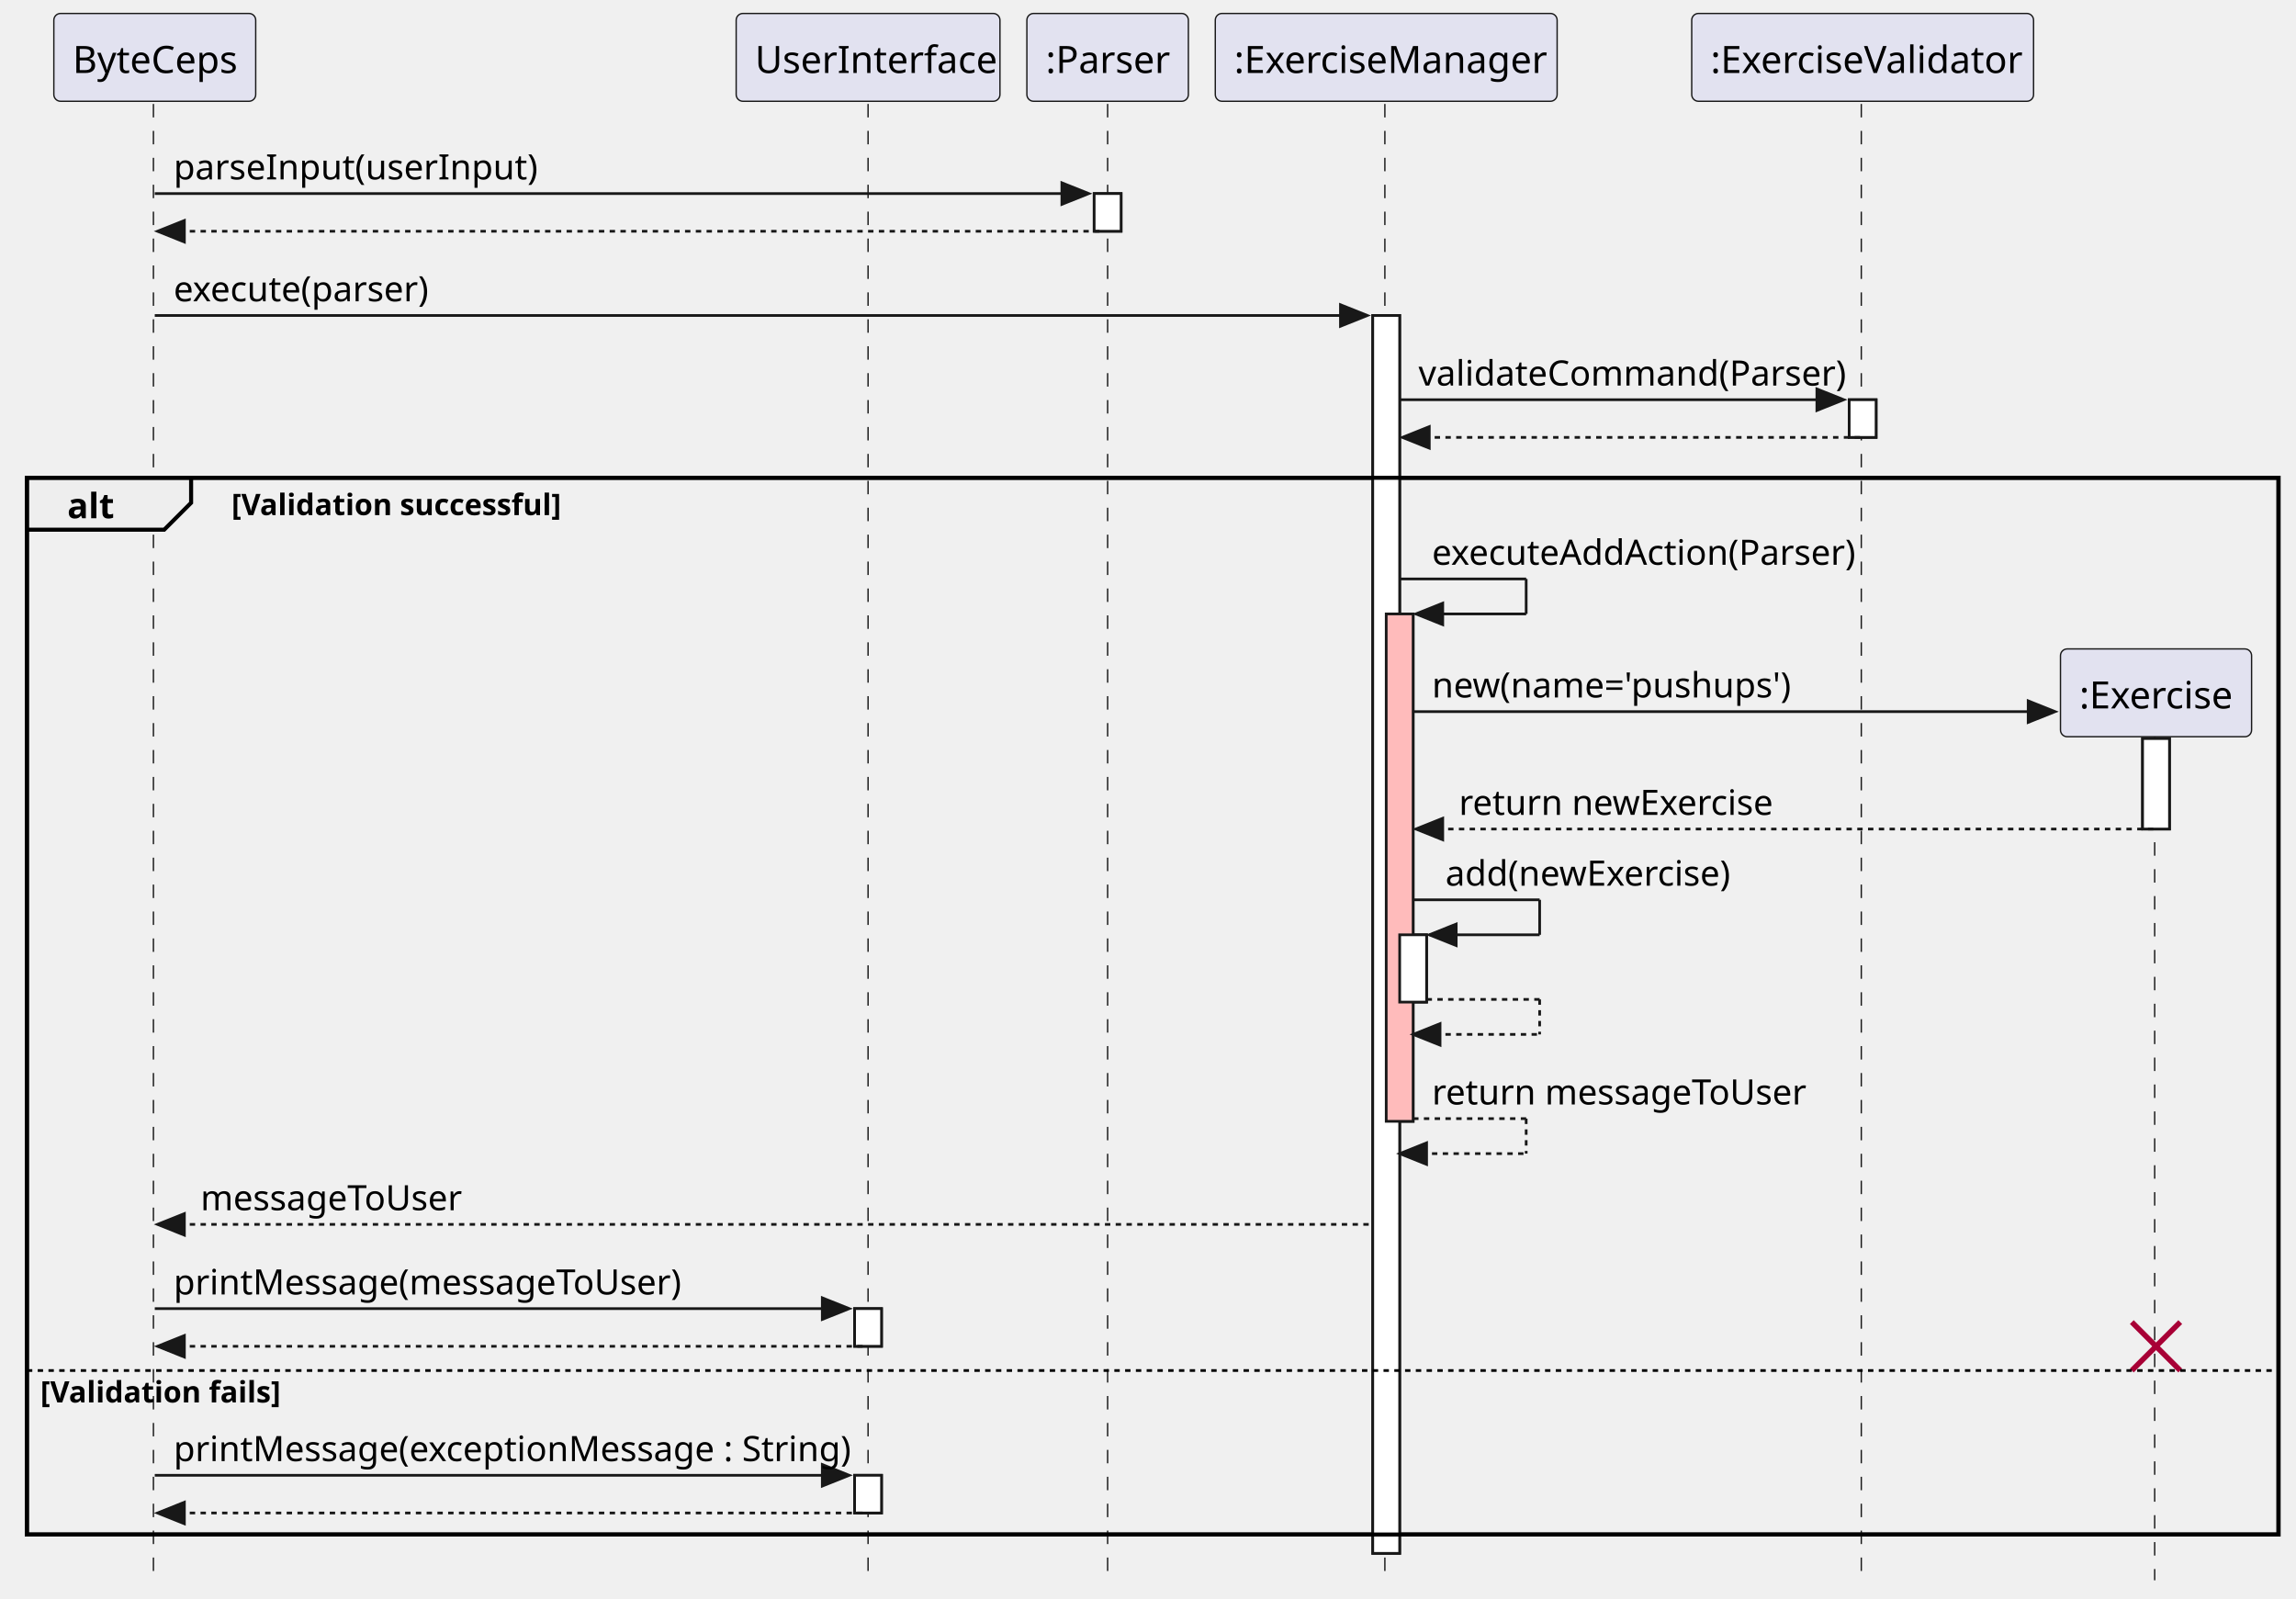
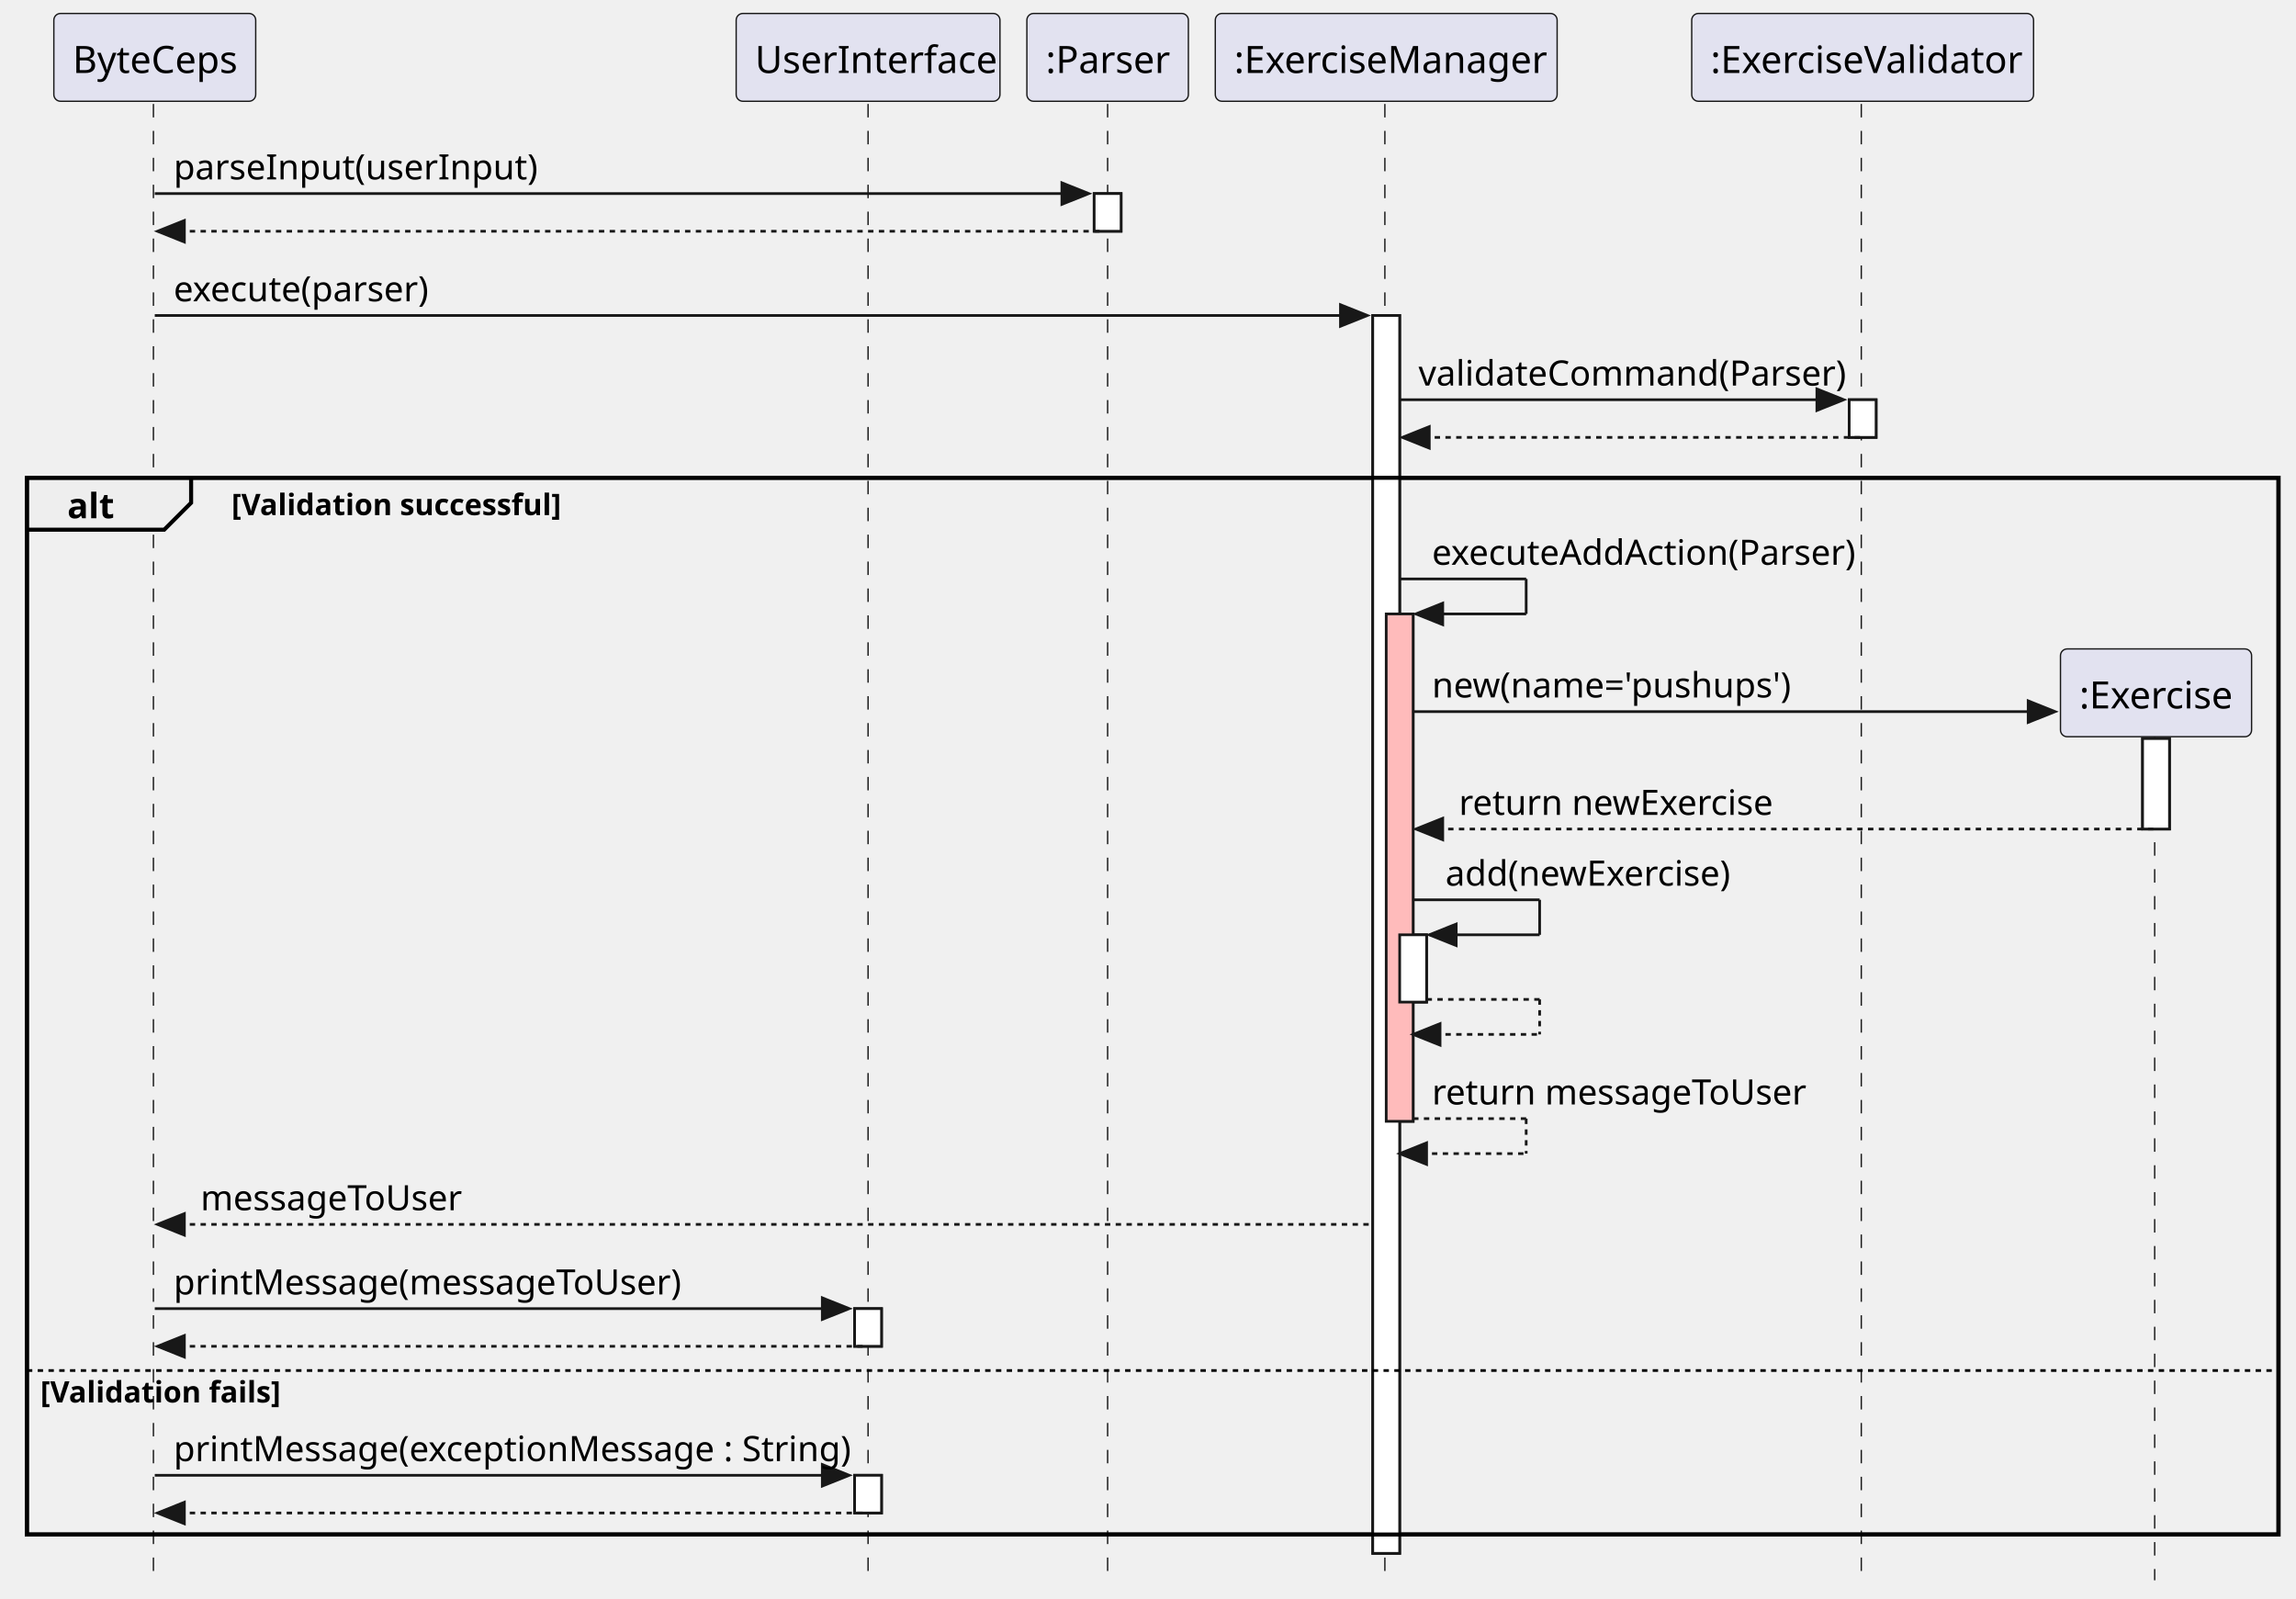
<svg xmlns="http://www.w3.org/2000/svg" contentStyleType="text/css" height="594px" preserveAspectRatio="none" style="width:853px;height:594px;background:#FFFFFF;" version="1.1" viewBox="0 0 853 594" width="853px" zoomAndPan="magnify">
  <defs />
  <g>
    <rect fill="#FFFFFF" height="14" style="stroke:#181818;stroke-width:1.0;" width="10" x="317.5" y="486.152" />
    <rect fill="#FFFFFF" height="14" style="stroke:#181818;stroke-width:1.0;" width="10" x="317.5" y="548.074" />
    <rect fill="#FFFFFF" height="14" style="stroke:#181818;stroke-width:1.0;" width="10" x="406.5" y="71.912" />
    <rect fill="#FFFFFF" height="459.871" style="stroke:#181818;stroke-width:1.0;" width="10" x="510" y="117.203" />
    <rect fill="#FFBBBB" height="188.494" style="stroke:#181818;stroke-width:1.0;" width="10" x="515" y="228.076" />
    <rect fill="#FFFFFF" height="25" style="stroke:#181818;stroke-width:1.0;" width="10" x="520" y="347.279" />
    <rect fill="#FFFFFF" height="14" style="stroke:#181818;stroke-width:1.0;" width="10" x="687" y="148.494" />
    <rect fill="#FFFFFF" height="33.621" style="stroke:#181818;stroke-width:1.0;" width="10" x="796" y="274.367" />
    <rect fill="none" height="392.58" style="stroke:#000000;stroke-width:1.5;" width="836.5" x="10" y="177.494" />
    <line style="stroke:#181818;stroke-width:0.5;stroke-dasharray:5.0,5.0;" x1="57" x2="57" y1="38.621" y2="587.074" />
    <line style="stroke:#181818;stroke-width:0.5;stroke-dasharray:5.0,5.0;" x1="322.5" x2="322.5" y1="38.621" y2="587.074" />
    <line style="stroke:#181818;stroke-width:0.5;stroke-dasharray:5.0,5.0;" x1="411.5" x2="411.5" y1="38.621" y2="587.074" />
    <line style="stroke:#181818;stroke-width:0.5;stroke-dasharray:5.0,5.0;" x1="514.5" x2="514.5" y1="38.621" y2="587.074" />
    <line style="stroke:#181818;stroke-width:0.5;stroke-dasharray:5.0,5.0;" x1="691.5" x2="691.5" y1="38.621" y2="587.074" />
    <line style="stroke:#181818;stroke-width:0.5;stroke-dasharray:5.0,5.0;" x1="800.5" x2="800.5" y1="272.887" y2="587.074" />
    <rect fill="#E2E2F0" height="32.621" rx="2.5" ry="2.5" style="stroke:#181818;stroke-width:0.5;" width="75" x="20" y="5" />
    <text fill="#000000" font-family="sans-serif" font-size="14" lengthAdjust="spacing" textLength="61" x="27" y="27.107">ByteCeps</text>
    <rect fill="#E2E2F0" height="32.621" rx="2.5" ry="2.5" style="stroke:#181818;stroke-width:0.5;" width="98" x="273.5" y="5" />
    <text fill="#000000" font-family="sans-serif" font-size="14" lengthAdjust="spacing" textLength="84" x="280.5" y="27.107">UserInterface</text>
    <rect fill="#E2E2F0" height="32.621" rx="2.5" ry="2.5" style="stroke:#181818;stroke-width:0.5;" width="60" x="381.5" y="5" />
    <text fill="#000000" font-family="sans-serif" font-size="14" lengthAdjust="spacing" textLength="46" x="388.5" y="27.107">:Parser</text>
    <rect fill="#E2E2F0" height="32.621" rx="2.5" ry="2.5" style="stroke:#181818;stroke-width:0.5;" width="127" x="451.5" y="5" />
    <text fill="#000000" font-family="sans-serif" font-size="14" lengthAdjust="spacing" textLength="113" x="458.5" y="27.107">:ExerciseManager</text>
    <rect fill="#E2E2F0" height="32.621" rx="2.5" ry="2.5" style="stroke:#181818;stroke-width:0.5;" width="127" x="628.5" y="5" />
    <text fill="#000000" font-family="sans-serif" font-size="14" lengthAdjust="spacing" textLength="113" x="635.5" y="27.107">:ExerciseValidator</text>
    <rect fill="#FFFFFF" height="14" style="stroke:#181818;stroke-width:1.0;" width="10" x="317.5" y="486.152" />
    <rect fill="#FFFFFF" height="14" style="stroke:#181818;stroke-width:1.0;" width="10" x="317.5" y="548.074" />
    <rect fill="#FFFFFF" height="14" style="stroke:#181818;stroke-width:1.0;" width="10" x="406.5" y="71.912" />
    <rect fill="#FFFFFF" height="459.871" style="stroke:#181818;stroke-width:1.0;" width="10" x="510" y="117.203" />
    <rect fill="#FFBBBB" height="188.494" style="stroke:#181818;stroke-width:1.0;" width="10" x="515" y="228.076" />
    <rect fill="#FFFFFF" height="25" style="stroke:#181818;stroke-width:1.0;" width="10" x="520" y="347.279" />
    <rect fill="#FFFFFF" height="14" style="stroke:#181818;stroke-width:1.0;" width="10" x="687" y="148.494" />
    <rect fill="#FFFFFF" height="33.621" style="stroke:#181818;stroke-width:1.0;" width="10" x="796" y="274.367" />
    <polygon fill="#181818" points="394.5,67.912,404.5,71.912,394.5,75.912" style="stroke:#181818;stroke-width:1.0;" />
    <line style="stroke:#181818;stroke-width:1.0;" x1="57.5" x2="400.5" y1="71.912" y2="71.912" />
    <text fill="#000000" font-family="sans-serif" font-size="13" lengthAdjust="spacing" textLength="121" x="64.5" y="66.649">parseInput(userInput)</text>
    <polygon fill="#181818" points="68.5,81.912,58.5,85.912,68.5,89.912" style="stroke:#181818;stroke-width:1.0;" />
    <line style="stroke:#181818;stroke-width:1.0;stroke-dasharray:2.0,2.0;" x1="62.5" x2="410.5" y1="85.912" y2="85.912" />
    <polygon fill="#181818" points="498,113.203,508,117.203,498,121.203" style="stroke:#181818;stroke-width:1.0;" />
    <line style="stroke:#181818;stroke-width:1.0;" x1="57.5" x2="504" y1="117.203" y2="117.203" />
    <text fill="#000000" font-family="sans-serif" font-size="13" lengthAdjust="spacing" textLength="90" x="64.5" y="111.94">execute(parser)</text>
    <polygon fill="#181818" points="675,144.494,685,148.494,675,152.494" style="stroke:#181818;stroke-width:1.0;" />
    <line style="stroke:#181818;stroke-width:1.0;" x1="520" x2="681" y1="148.494" y2="148.494" />
    <text fill="#000000" font-family="sans-serif" font-size="13" lengthAdjust="spacing" textLength="148" x="527" y="143.231">validateCommand(Parser)</text>
    <polygon fill="#181818" points="531,158.494,521,162.494,531,166.494" style="stroke:#181818;stroke-width:1.0;" />
    <line style="stroke:#181818;stroke-width:1.0;stroke-dasharray:2.0,2.0;" x1="525" x2="691" y1="162.494" y2="162.494" />
    <path d="M10,177.494 L71,177.494 L71,186.785 L61,196.785 L10,196.785 L10,177.494 " fill="#EEEEEE" style="stroke:#000000;stroke-width:1.5;" />
    <rect fill="none" height="392.58" style="stroke:#000000;stroke-width:1.5;" width="836.5" x="10" y="177.494" />
    <text fill="#000000" font-family="sans-serif" font-size="13" font-weight="bold" lengthAdjust="spacing" textLength="16" x="25" y="192.523">alt</text>
    <text fill="#000000" font-family="sans-serif" font-size="11" font-weight="bold" lengthAdjust="spacing" textLength="126" x="86" y="191.364">[Validation successful]</text>
    <line style="stroke:#181818;stroke-width:1.0;" x1="520" x2="567" y1="215.076" y2="215.076" />
    <line style="stroke:#181818;stroke-width:1.0;" x1="567" x2="567" y1="215.076" y2="228.076" />
    <line style="stroke:#181818;stroke-width:1.0;" x1="526" x2="567" y1="228.076" y2="228.076" />
    <polygon fill="#181818" points="536,224.076,526,228.076,536,232.076" style="stroke:#181818;stroke-width:1.0;" />
    <text fill="#000000" font-family="sans-serif" font-size="13" lengthAdjust="spacing" textLength="152" x="532" y="209.814">executeAddAction(Parser)</text>
    <polygon fill="#181818" points="753.5,260.367,763.5,264.367,753.5,268.367" style="stroke:#181818;stroke-width:1.0;" />
    <line style="stroke:#181818;stroke-width:1.0;" x1="525" x2="759.5" y1="264.367" y2="264.367" />
    <text fill="#000000" font-family="sans-serif" font-size="13" lengthAdjust="spacing" textLength="124" x="532" y="259.104">new(name='pushups')</text>
    <rect fill="#E2E2F0" height="32.621" rx="2.5" ry="2.5" style="stroke:#181818;stroke-width:0.5;" width="71" x="765.5" y="241.076" />
    <text fill="#000000" font-family="sans-serif" font-size="14" lengthAdjust="spacing" textLength="57" x="772.5" y="263.184">:Exercise</text>
    <polygon fill="#181818" points="536,303.988,526,307.988,536,311.988" style="stroke:#181818;stroke-width:1.0;" />
    <line style="stroke:#181818;stroke-width:1.0;stroke-dasharray:2.0,2.0;" x1="530" x2="800" y1="307.988" y2="307.988" />
    <text fill="#000000" font-family="sans-serif" font-size="13" lengthAdjust="spacing" textLength="111" x="542" y="302.726">return newExercise</text>
    <line style="stroke:#181818;stroke-width:1.0;" x1="525" x2="572" y1="334.279" y2="334.279" />
    <line style="stroke:#181818;stroke-width:1.0;" x1="572" x2="572" y1="334.279" y2="347.279" />
    <line style="stroke:#181818;stroke-width:1.0;" x1="531" x2="572" y1="347.279" y2="347.279" />
    <polygon fill="#181818" points="541,343.279,531,347.279,541,351.279" style="stroke:#181818;stroke-width:1.0;" />
    <text fill="#000000" font-family="sans-serif" font-size="13" lengthAdjust="spacing" textLength="103" x="537" y="329.017">add(newExercise)</text>
    <line style="stroke:#181818;stroke-width:1.0;stroke-dasharray:2.0,2.0;" x1="530" x2="572" y1="371.279" y2="371.279" />
    <line style="stroke:#181818;stroke-width:1.0;stroke-dasharray:2.0,2.0;" x1="572" x2="572" y1="371.279" y2="384.279" />
    <line style="stroke:#181818;stroke-width:1.0;stroke-dasharray:2.0,2.0;" x1="525" x2="572" y1="384.279" y2="384.279" />
    <polygon fill="#181818" points="535,380.279,525,384.279,535,388.279" style="stroke:#181818;stroke-width:1.0;" />
    <line style="stroke:#181818;stroke-width:1.0;stroke-dasharray:2.0,2.0;" x1="525" x2="567" y1="415.57" y2="415.57" />
    <line style="stroke:#181818;stroke-width:1.0;stroke-dasharray:2.0,2.0;" x1="567" x2="567" y1="415.57" y2="428.57" />
    <line style="stroke:#181818;stroke-width:1.0;stroke-dasharray:2.0,2.0;" x1="520" x2="567" y1="428.57" y2="428.57" />
    <polygon fill="#181818" points="530,424.57,520,428.57,530,432.57" style="stroke:#181818;stroke-width:1.0;" />
    <text fill="#000000" font-family="sans-serif" font-size="13" lengthAdjust="spacing" textLength="131" x="532" y="410.308">return messageToUser</text>
    <polygon fill="#181818" points="68.5,450.861,58.5,454.861,68.5,458.861" style="stroke:#181818;stroke-width:1.0;" />
    <line style="stroke:#181818;stroke-width:1.0;stroke-dasharray:2.0,2.0;" x1="62.5" x2="509" y1="454.861" y2="454.861" />
    <text fill="#000000" font-family="sans-serif" font-size="13" lengthAdjust="spacing" textLength="94" x="74.5" y="449.599">messageToUser</text>
    <polygon fill="#181818" points="305.5,482.152,315.5,486.152,305.5,490.152" style="stroke:#181818;stroke-width:1.0;" />
    <line style="stroke:#181818;stroke-width:1.0;" x1="57.5" x2="311.5" y1="486.152" y2="486.152" />
    <text fill="#000000" font-family="sans-serif" font-size="13" lengthAdjust="spacing" textLength="180" x="64.5" y="480.89">printMessage(messageToUser)</text>
    <polygon fill="#181818" points="68.5,496.152,58.5,500.152,68.5,504.152" style="stroke:#181818;stroke-width:1.0;" />
    <line style="stroke:#181818;stroke-width:1.0;stroke-dasharray:2.0,2.0;" x1="62.5" x2="321.5" y1="500.152" y2="500.152" />
-     <line style="stroke:#A80036;stroke-width:2.0;" x1="792" x2="810" y1="491.152" y2="509.152" />
-     <line style="stroke:#A80036;stroke-width:2.0;" x1="792" x2="810" y1="509.152" y2="491.152" />
    <line style="stroke:#000000;stroke-width:1.0;stroke-dasharray:2.0,2.0;" x1="10" x2="846.5" y1="509.152" y2="509.152" />
    <text fill="#000000" font-family="sans-serif" font-size="11" font-weight="bold" lengthAdjust="spacing" textLength="88" x="15" y="521.023">[Validation fails]</text>
    <polygon fill="#181818" points="305.5,544.074,315.5,548.074,305.5,552.074" style="stroke:#181818;stroke-width:1.0;" />
    <line style="stroke:#181818;stroke-width:1.0;" x1="57.5" x2="311.5" y1="548.074" y2="548.074" />
    <text fill="#000000" font-family="sans-serif" font-size="13" lengthAdjust="spacing" textLength="241" x="64.5" y="542.812">printMessage(exceptionMessage : String)</text>
    <polygon fill="#181818" points="68.5,558.074,58.5,562.074,68.5,566.074" style="stroke:#181818;stroke-width:1.0;" />
    <line style="stroke:#181818;stroke-width:1.0;stroke-dasharray:2.0,2.0;" x1="62.5" x2="321.5" y1="562.074" y2="562.074" />
  </g>
</svg>
